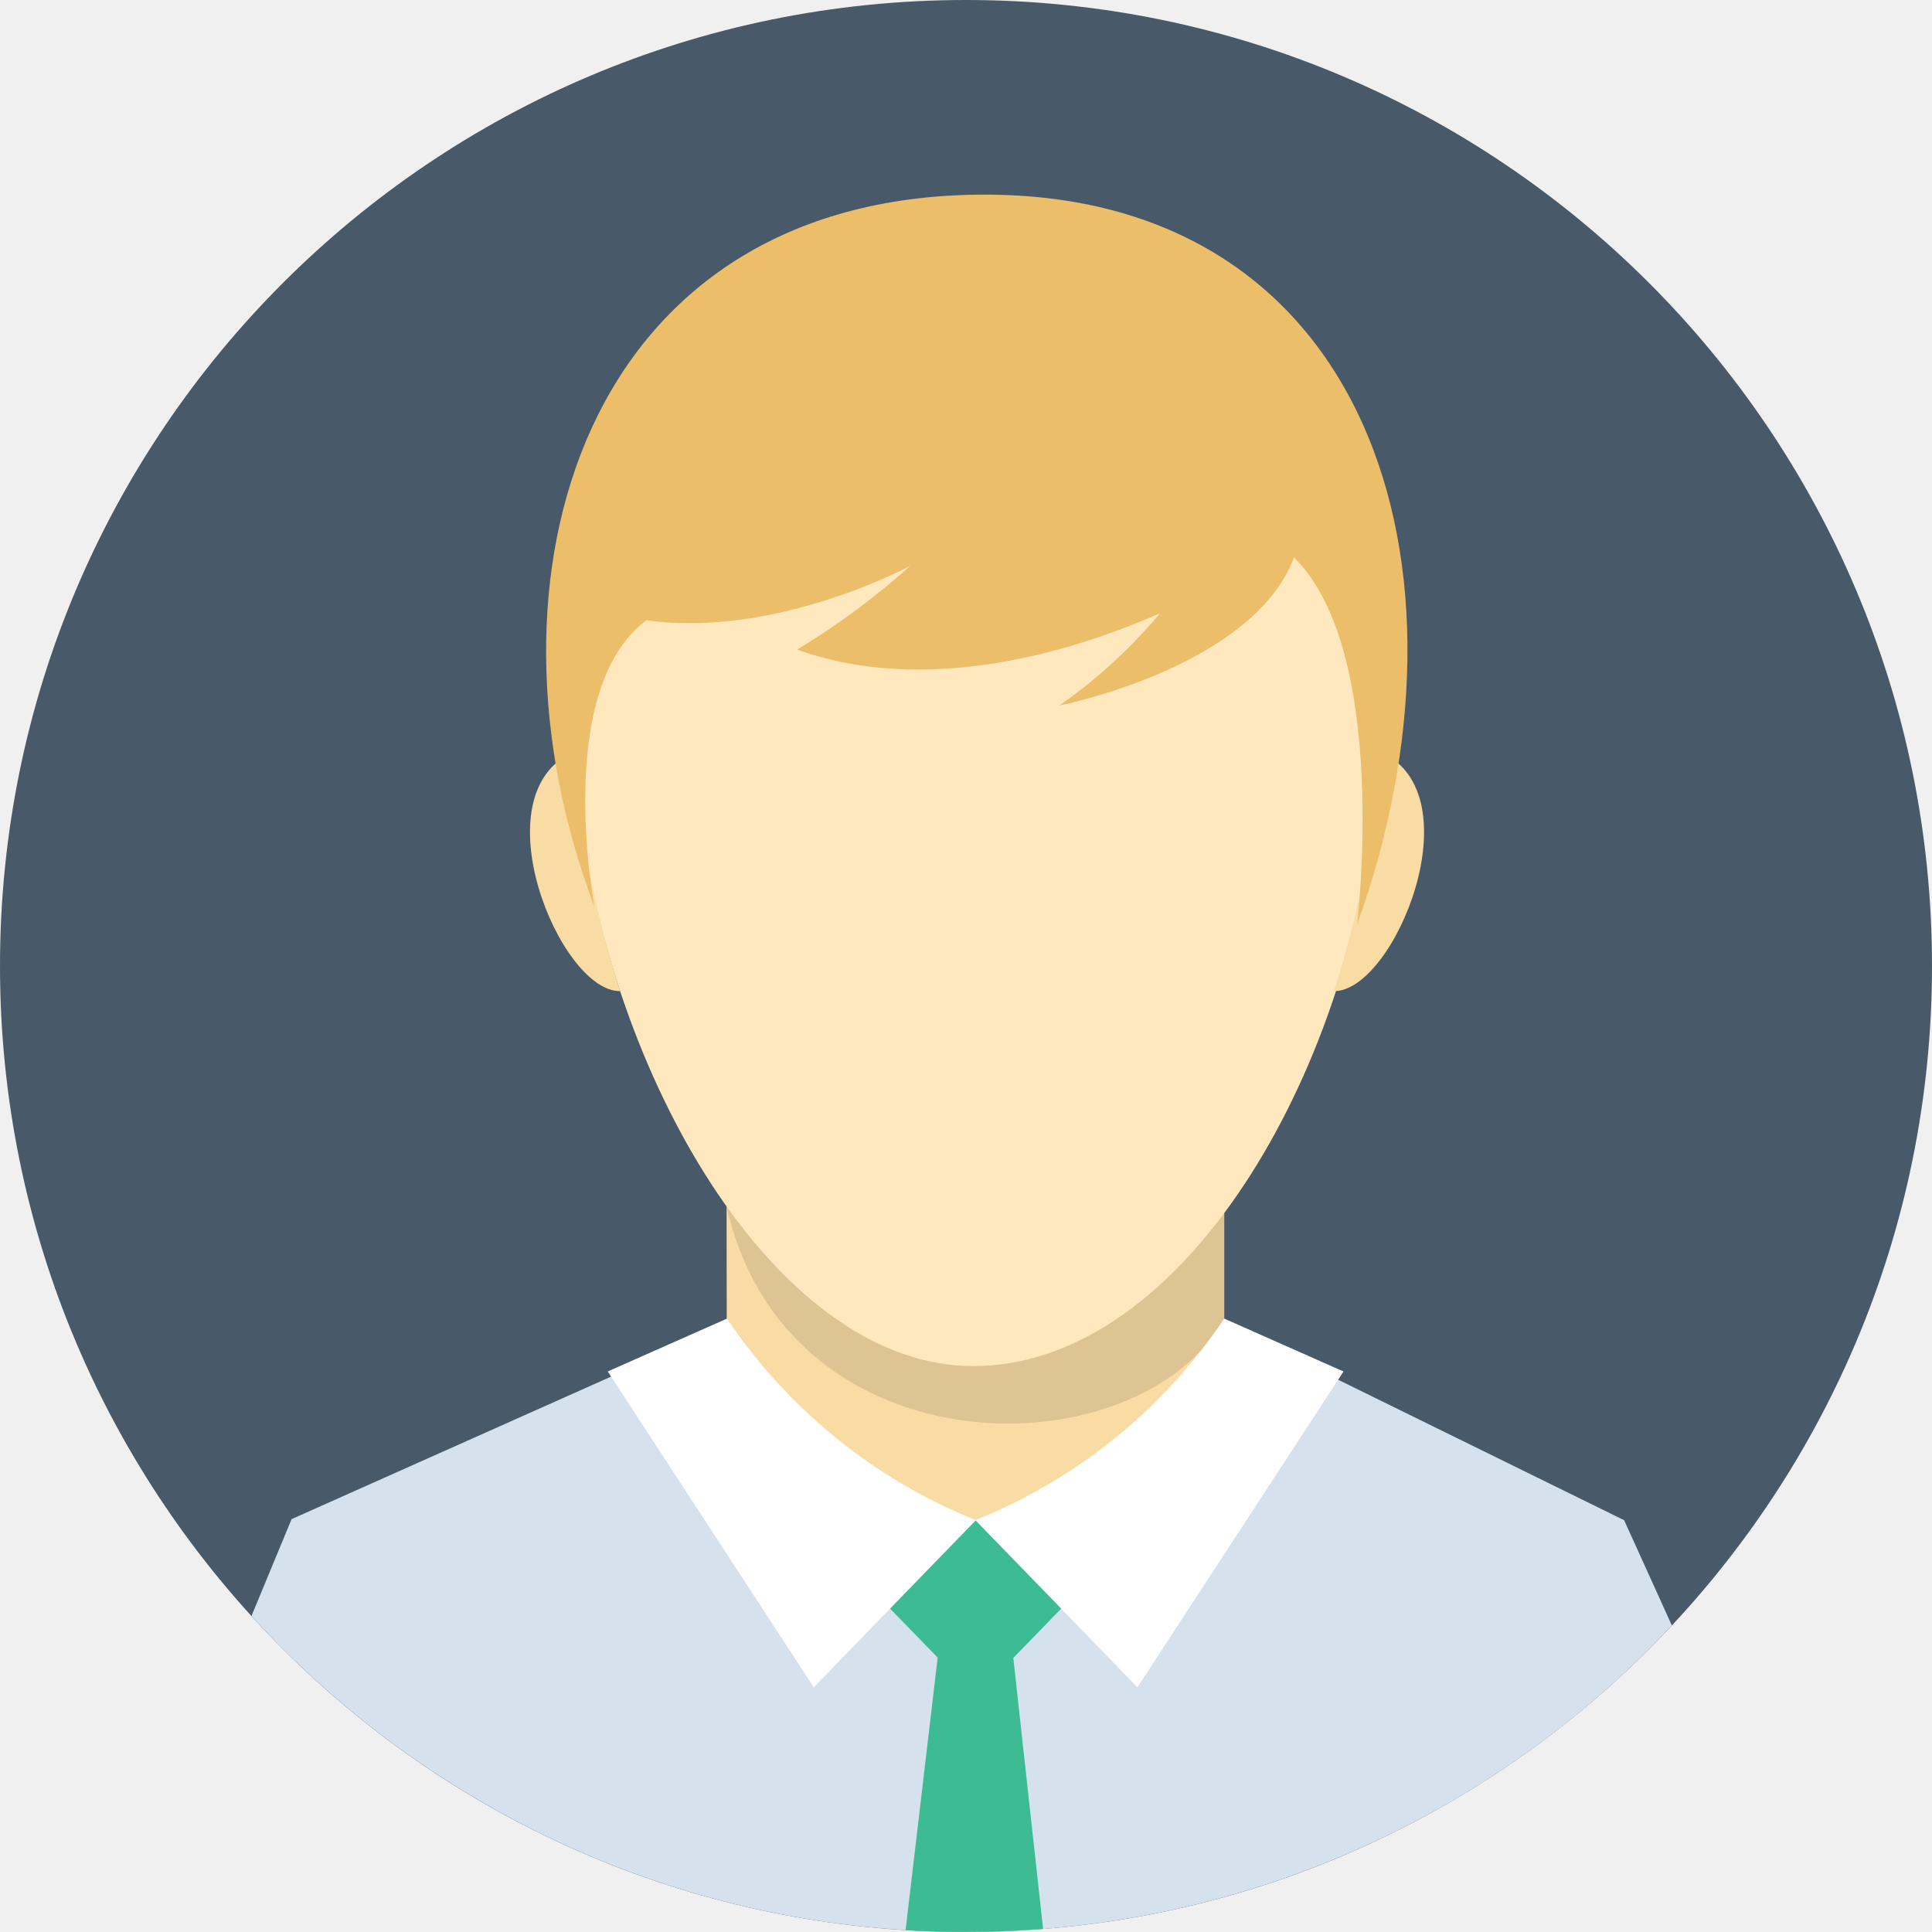
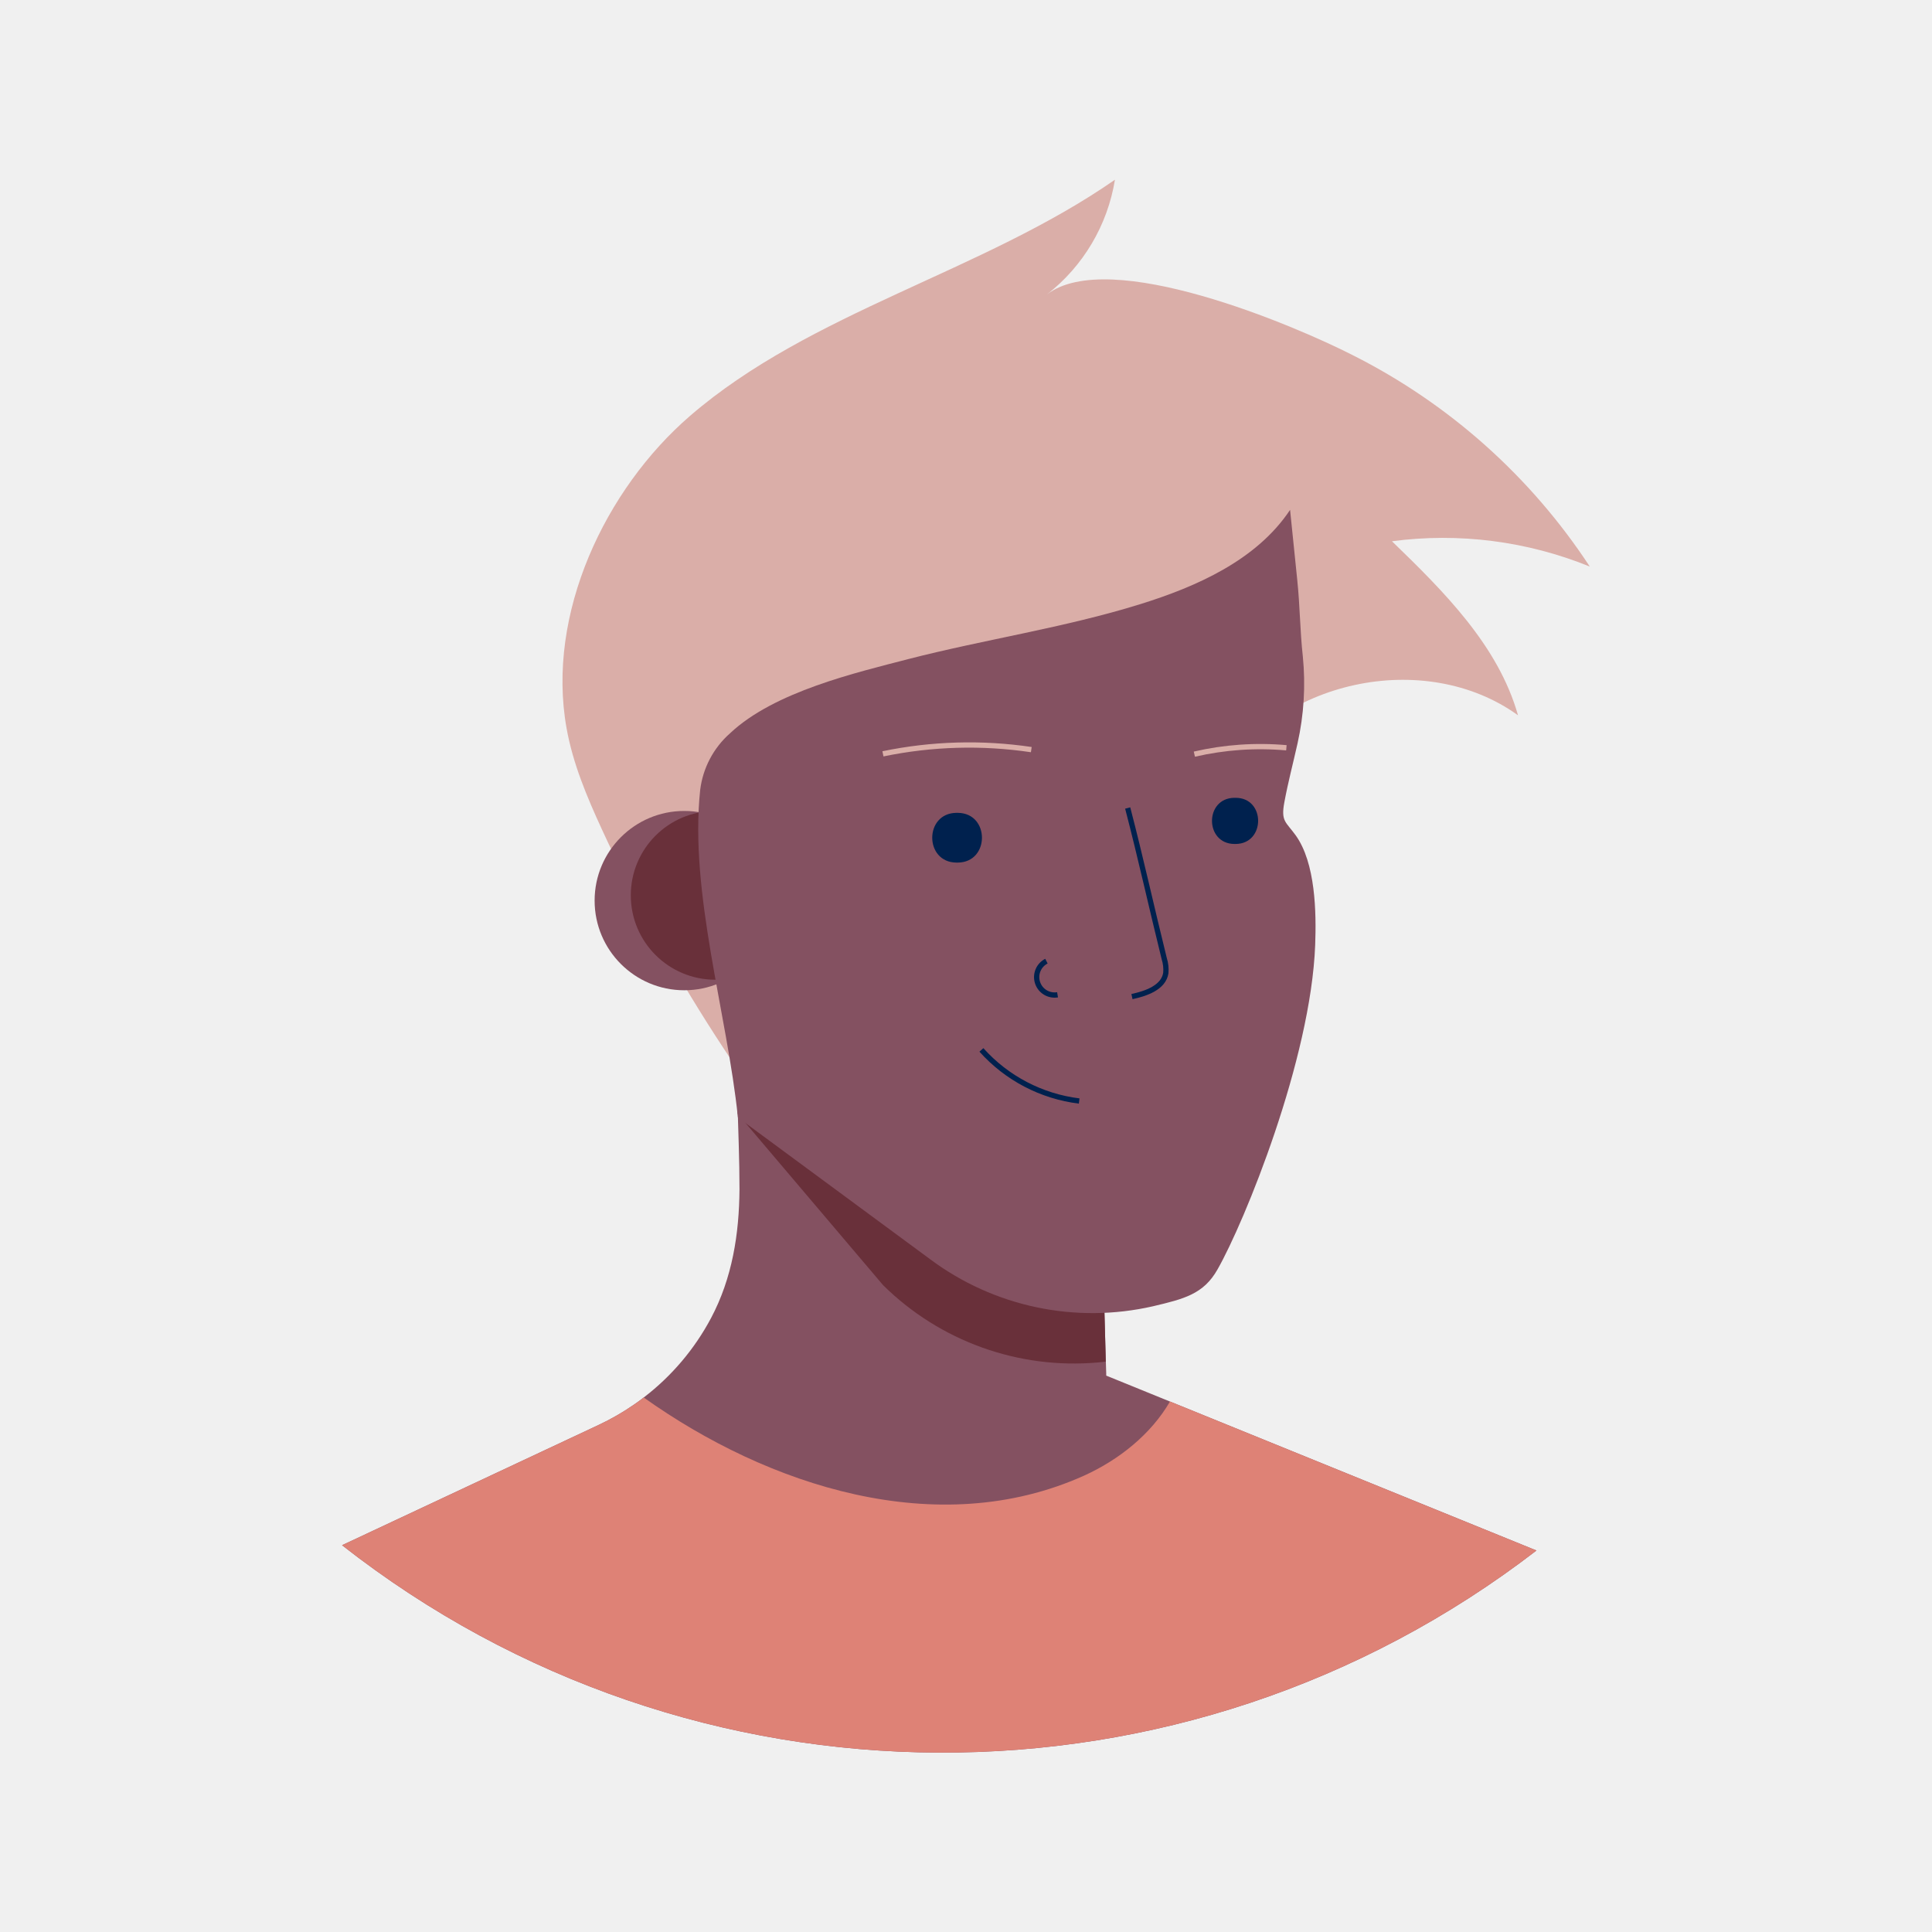
- <svg xmlns="http://www.w3.org/2000/svg" width="800px" height="800px" viewBox="0 0 61.8 61.8">
-   <g data-name="Layer 2" id="Layer_2">
-     <g data-name="—ÎÓÈ 1" id="_ÎÓÈ_1">
-       <circle cx="30.9" cy="30.9" fill="#485a69" r="30.9" />
-       <path d="M23.242 38.592l15.92.209v12.918l-15.907-.121-.013-13.006z" fill="#f9dca4" fill-rule="evenodd" />
-       <path d="M53.478 51.993A30.814 30.814 0 0 1 30.9 61.8a31.225 31.225 0 0 1-3.837-.237A30.699 30.699 0 0 1 15.9 57.919a31.033 31.033 0 0 1-7.857-6.225l1.284-3.1 13.925-6.212c0 4.535 1.84 6.152 7.97 6.244 7.57.113 7.94-1.606 7.94-6.28l12.79 6.281z" fill="#d5e1ed" fill-rule="evenodd" />
-       <path d="M39.165 38.778v3.404c-2.75 4.914-14 4.998-15.923-3.59z" fill-rule="evenodd" opacity="0.11" />
-       <path d="M31.129 8.432c21.281 0 12.987 35.266 0 35.266-12.267 0-21.281-35.266 0-35.266z" fill="#ffe8be" fill-rule="evenodd" />
-       <path d="M18.365 24.045c-3.07 1.34-.46 7.687 1.472 7.658a31.973 31.973 0 0 1-1.472-7.658z" fill="#f9dca4" fill-rule="evenodd" />
-       <path d="M44.14 24.045c3.07 1.339.46 7.687-1.471 7.658a31.992 31.992 0 0 0 1.471-7.658z" fill="#f9dca4" fill-rule="evenodd" />
-       <path d="M43.409 29.584s1.066-8.716-2.015-11.752c-1.34 3.528-7.502 4.733-7.502 4.733a16.62 16.62 0 0 0 3.215-2.947c-1.652.715-6.876 2.858-11.61 1.161a23.715 23.715 0 0 0 3.617-2.679s-4.287 2.322-8.44 1.742c-2.991 2.232-1.66 9.162-1.66 9.162C15 18.417 18.697 6.296 31.39 6.226c12.358-.069 16.17 11.847 12.018 23.358z" fill="#ecbe6a" fill-rule="evenodd" />
-       <path d="M23.255 42.179a17.39 17.39 0 0 0 7.958 6.446l-5.182 5.349L19.44 43.87z" fill="#ffffff" fill-rule="evenodd" />
-       <path d="M39.16 42.179a17.391 17.391 0 0 1-7.958 6.446l5.181 5.349 6.592-10.103z" fill="#ffffff" fill-rule="evenodd" />
-       <path d="M33.366 61.7q-1.239.097-2.504.098-.954 0-1.895-.056l1.031-8.757h2.41z" fill="#3dbc93" fill-rule="evenodd" />
-       <path d="M28.472 51.456l2.737-2.817 2.736 2.817-2.736 2.817-2.737-2.817z" fill="#3dbc93" fill-rule="evenodd" />
-     </g>
-   </g>
+ <svg xmlns="http://www.w3.org/2000/svg" width="800px" height="800px" viewBox="0 0 366.34 366.34" id="Layer_1" data-name="Layer 1">
+   <defs>
+     <style>.cls-1{fill:#daaea8;}.cls-2{fill:#845161;}.cls-3{fill:#69303a;}.cls-4{fill:#00214e;}.cls-5,.cls-6{fill:none;stroke-miterlimit:10;}.cls-5{stroke:#00214e;}.cls-6{stroke:#daaea8;}.cls-7{fill:#de8276;}</style>
+   </defs>
+   <path class="cls-1" d="M118.72,166.8c-1.57-3.12-3.09-6.28-4.55-9.45-2.86-6.2-5.54-12.55-6.74-19.27-3.89-21.68,7.32-45.32,23.41-59.22,22.9-19.77,55.34-27.24,80.57-44.78a34.59,34.59,0,0,1-12.9,21.76c11.81-9.1,47,5.89,58,11.51a116.3,116.3,0,0,1,44.94,40.08,73.87,73.87,0,0,0-37.51-4.8c9.88,9.57,20.16,19.78,23.9,33C270.11,122.85,241.8,129,231,148.05c-6.93,12.2-6.83,27.06-11,40.47-4.4,14.2-16.27,23.22-30.23,27-10.52,2.88-31.22,4.18-40.75-2-2.89-1.87-5-4.73-6.94-7.55A318.87,318.87,0,0,1,118.72,166.8Z" />
+   <circle class="cls-2" cx="129.75" cy="170.77" r="17" />
+   <circle class="cls-3" cx="135.61" cy="169.77" r="16" />
+   <path class="cls-2" d="M291.34,294a184.56,184.56,0,0,1-226.48-1l48.66-22.81a46.83,46.83,0,0,0,6.65-3.82c.64-.44,1.28-.9,1.89-1.38a46.35,46.35,0,0,0,12.78-15.09c4-7.55,5.32-15.89,5.38-24.39,0-2.81-.06-5.63-.14-8.45s-.2-5.81-.23-8.72q-.06-4.75-.1-9.51l2,1,5.2,2.69,2.41.41,27.88,4.74,31.12,5.3.94,32,.39,13.29.07,2.25v.33l12.1,4.92Z" />
+   <path class="cls-3" d="M209.67,258.19l-1.54.16a51.49,51.49,0,0,1-40.67-14.65l-27.58-32.51c-.09-2.9,0,0,0-2.91q-.06-4.75-.1-9.51l2,1,5.2,2.69,2.41.41,27.88,4.74,31.12,5.3.94,32Z" />
+   <path class="cls-2" d="M138.41,139.06a17.1,17.1,0,0,0-5.64,10.69c-2.09,19.53,5.14,42.58,7.15,62.14l36.42,26.86a51.48,51.48,0,0,0,42.29,8.94c5.87-1.39,9.59-2.29,12.24-7,5.12-9,17.69-39.79,18.51-61.51.23-6.17.08-15.57-3.72-20.82-1.85-2.55-2.8-2.61-2.13-6.21.69-3.76,1.68-7.48,2.51-11.21a52,52,0,0,0,1-16.45c-.55-5-.53-9.44-1.06-14.53-.26-2.47-1.36-13.28-1.36-13.28-6.35,9.56-17.81,14.58-28.41,17.88-14.42,4.48-29.43,6.67-44.05,10.43C162.47,127.52,146.8,131.12,138.41,139.06Z" />
+   <path class="cls-4" d="M181.62,154.13c6.1.05,6.1,9.38,0,9.43h-.27c-6.11-.05-6.11-9.38,0-9.43h.27Z" />
+   <path class="cls-4" d="M234.31,151.28c5.67,0,5.67,8.7,0,8.75h-.25c-5.66-.05-5.66-8.71,0-8.75h.25Z" />
+   <path class="cls-5" d="M186.09,199.08a29.76,29.76,0,0,0,18.54,9.69" />
+   <path class="cls-6" d="M167.42,142.94a80.34,80.34,0,0,1,28.13-.8" />
+   <path class="cls-6" d="M226.47,143a55.64,55.64,0,0,1,17.45-1.21" />
+   <path class="cls-7" d="M291.34,294a184.56,184.56,0,0,1-226.48-1l48.66-22.81a46.83,46.83,0,0,0,6.65-3.82c.64-.44,1.28-.9,1.89-1.38,23.55,16.76,55.69,27.33,83.49,14.82,6.62-3,12.7-7.84,16.3-14.06Z" />
+   <path class="cls-5" d="M198.42,182.25a3.4,3.4,0,0,0,2.11,6.38" />
+   <path class="cls-5" d="M213.83,153.21c2.49,9.55,4.56,19,6.93,28.57a7,7,0,0,1,.3,2.72c-.43,2.75-3.7,3.88-6.42,4.47" />
</svg>
